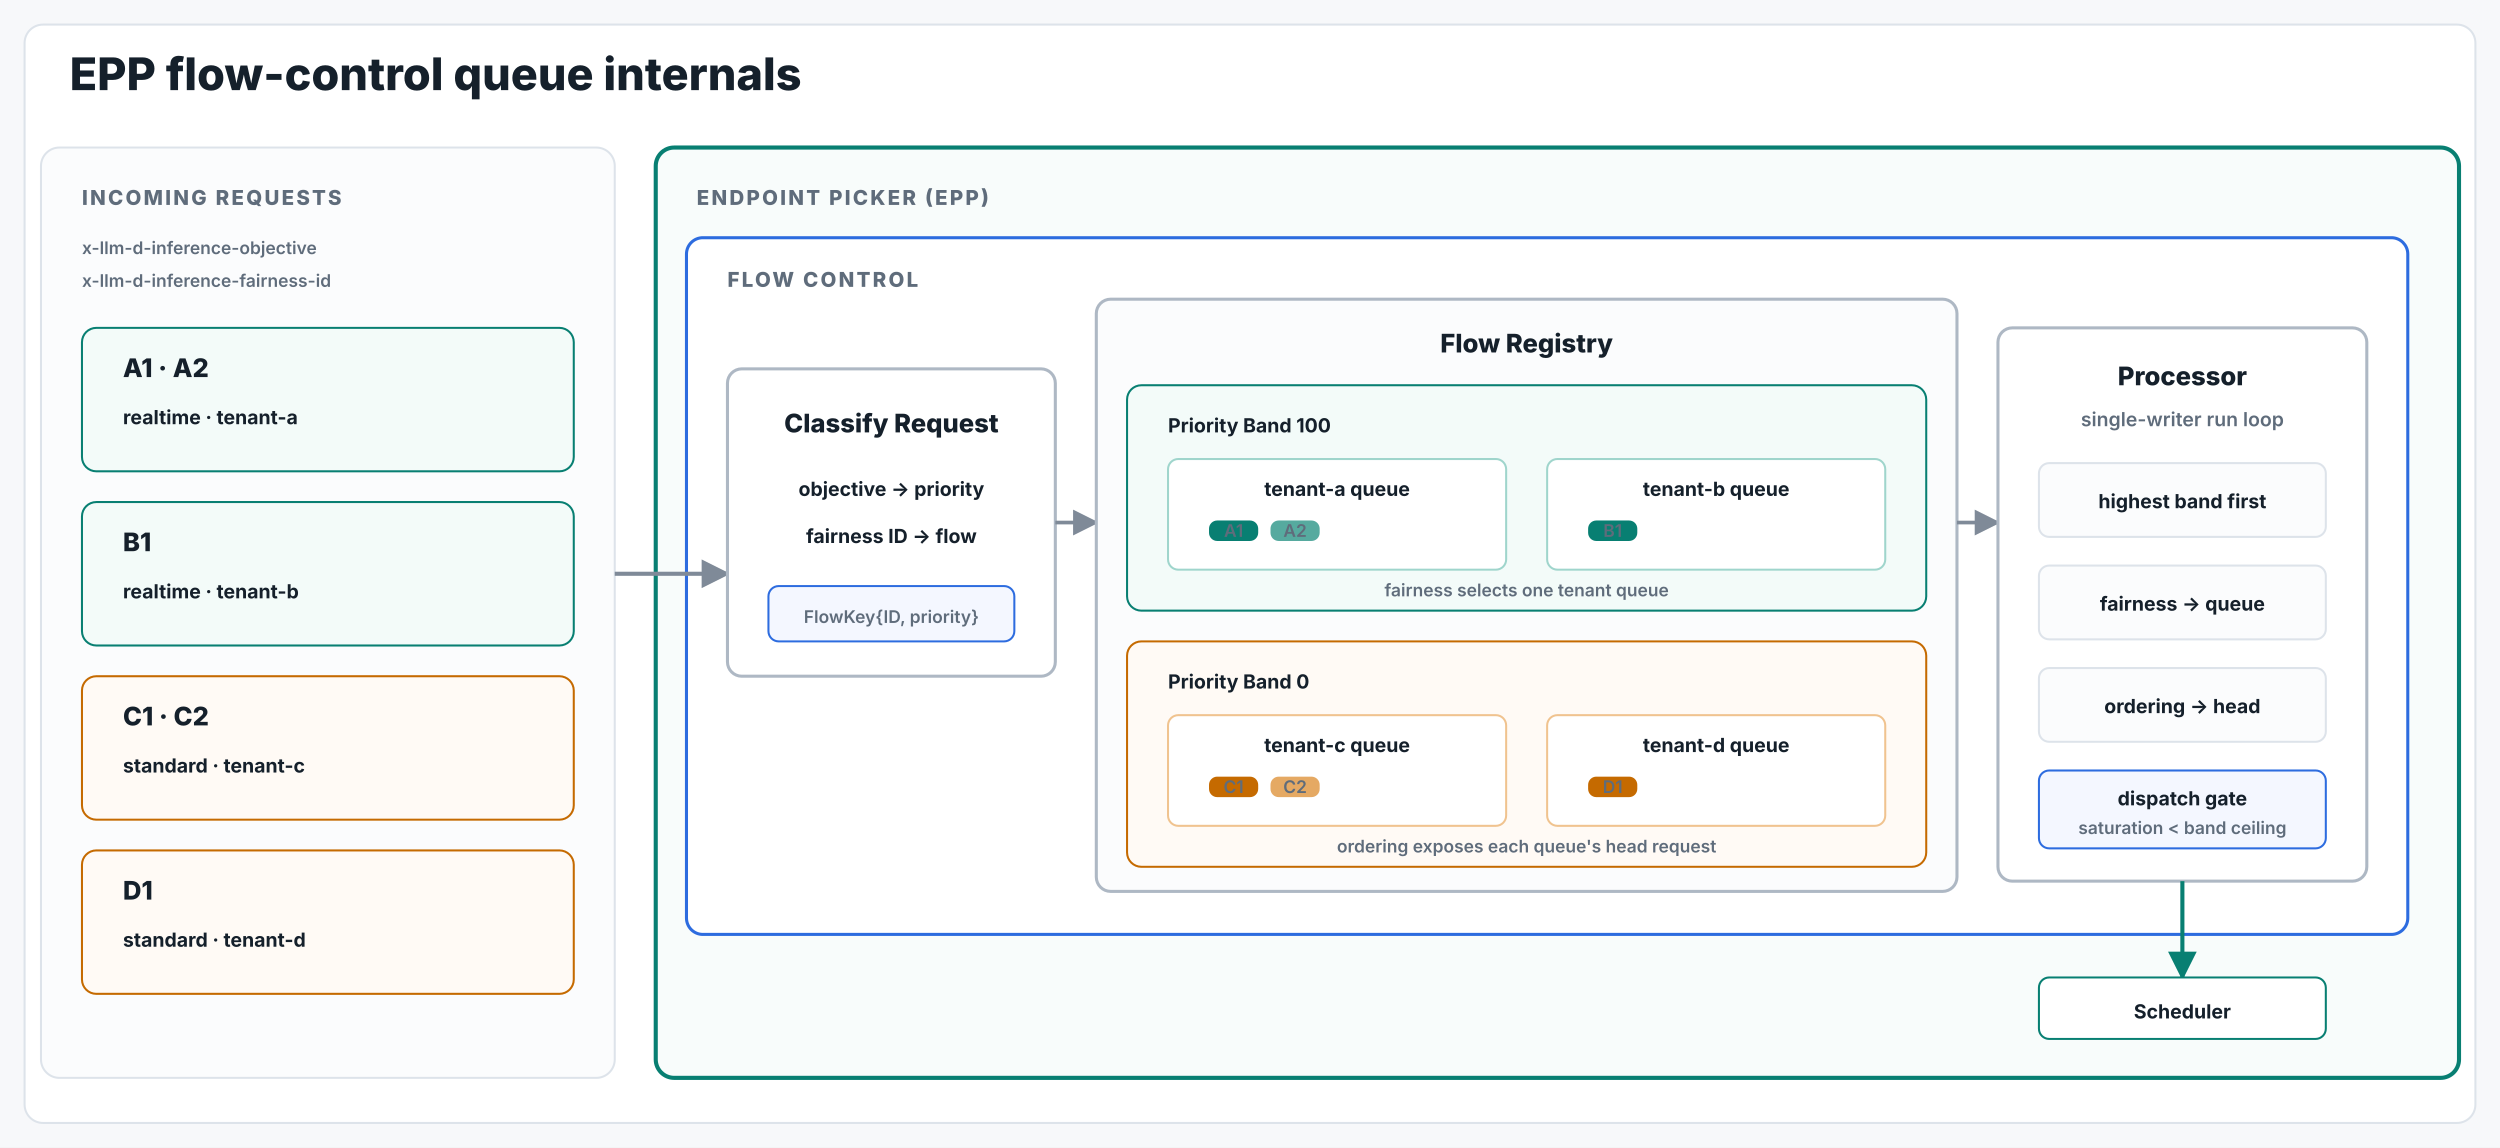
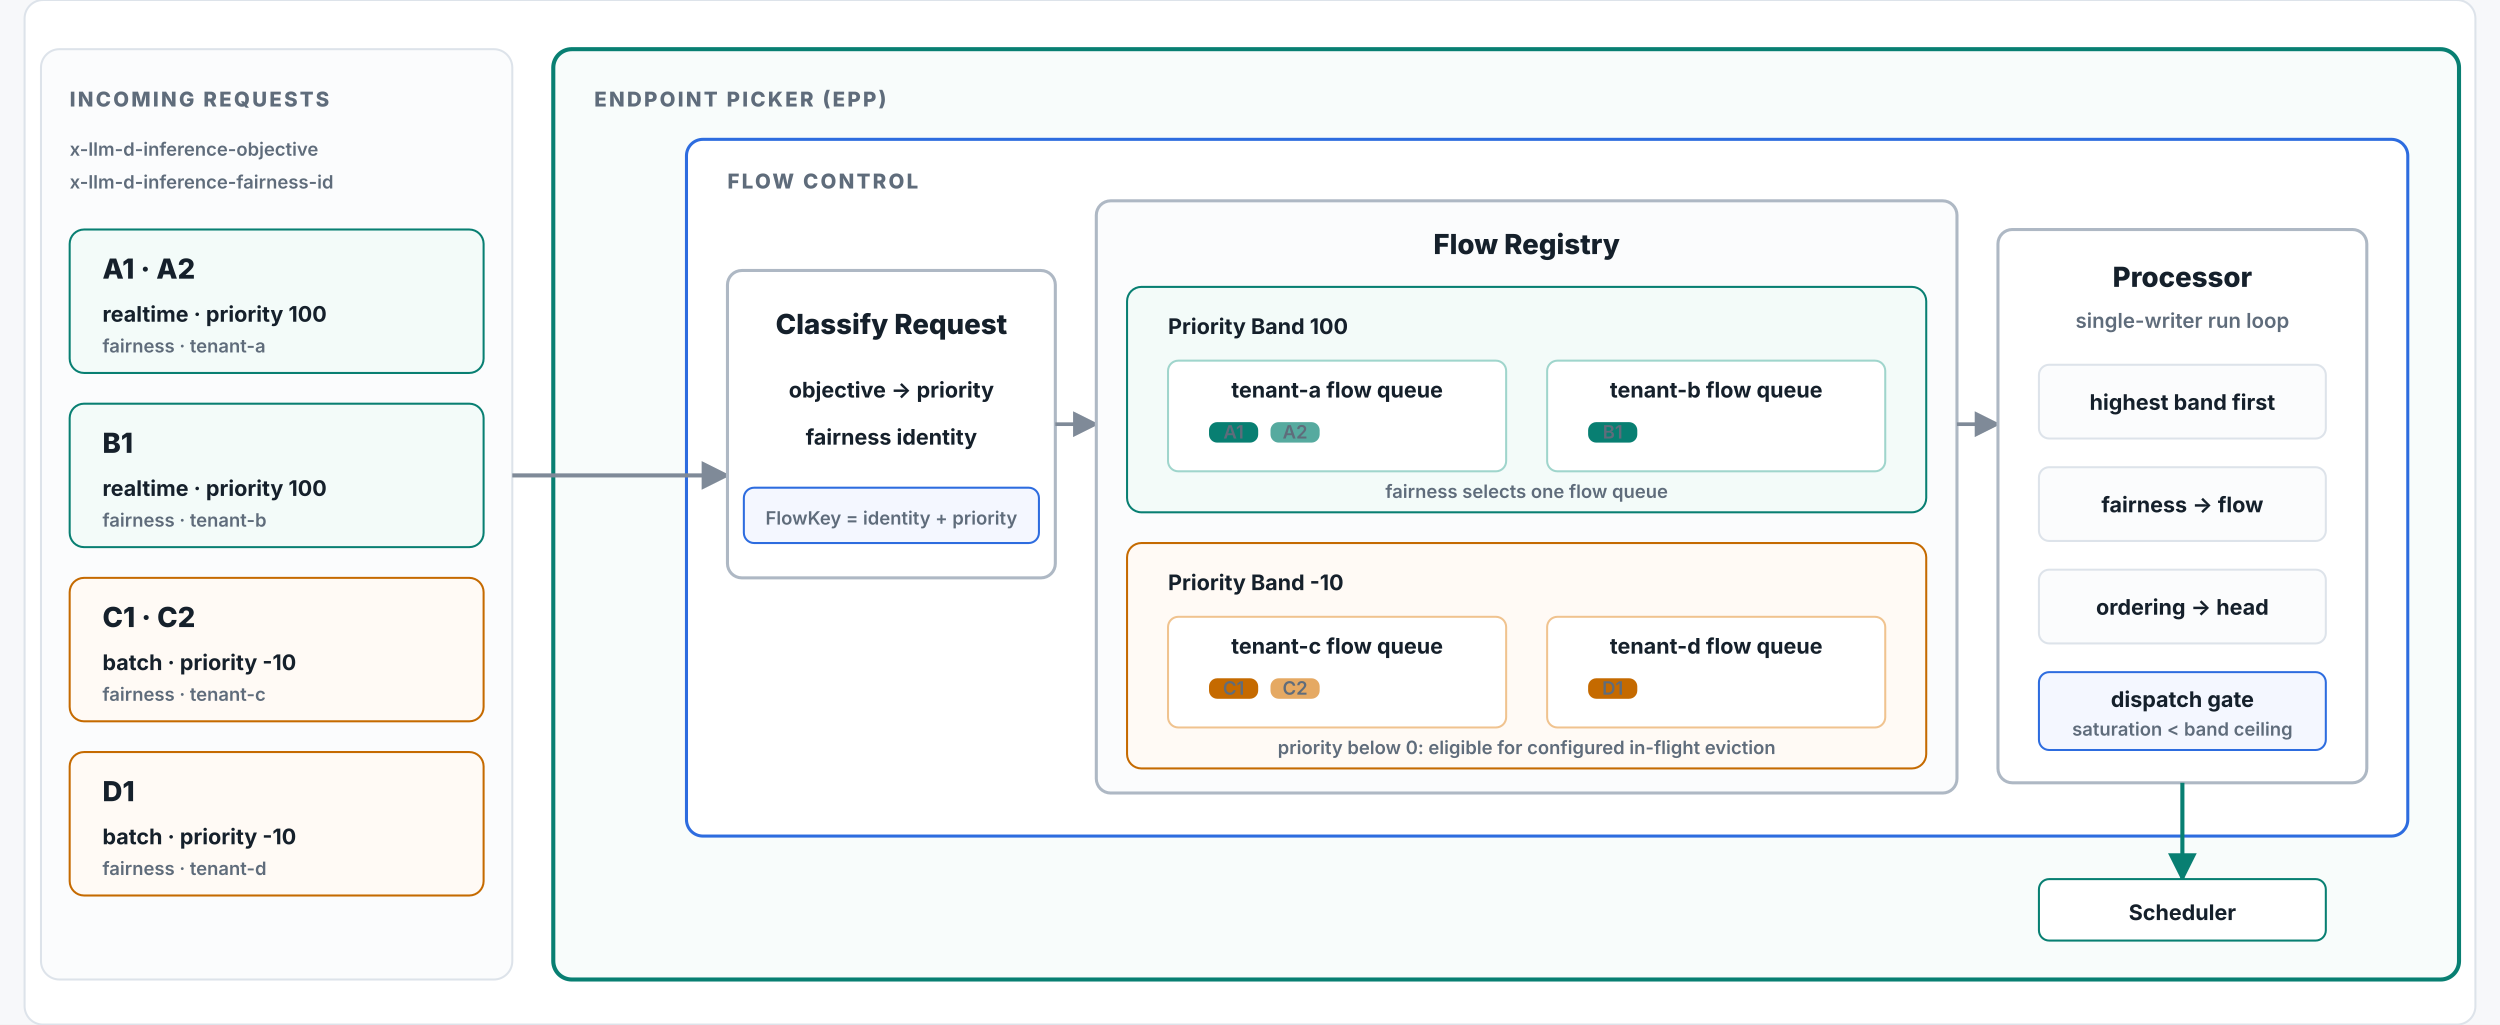
- <svg xmlns="http://www.w3.org/2000/svg" width="1220" height="560" viewBox="0 0 1220 560" role="img" aria-labelledby="title desc">
+ <svg xmlns="http://www.w3.org/2000/svg" width="1220" height="500" viewBox="0 48 1220 500" role="img" aria-labelledby="title desc">
  <defs>
    <style>
      text { font-family: Inter, "Red Hat Text", system-ui, -apple-system, "Segoe UI", sans-serif; }
      .title { fill: #15202b; font-size: 22px; font-weight: 820; }
      .lane { fill: #5f6c7b; font-size: 10px; font-weight: 820; letter-spacing: 1.1px; }
-       .box-title { fill: #15202b; font-size: 12.5px; font-weight: 800; }
-       .subtle { fill: #5f6c7b; font-size: 9.5px; font-weight: 560; }
-       .item { fill: #15202b; font-size: 9.5px; font-weight: 680; }
-       .small { fill: #5f6c7b; font-size: 8.5px; font-weight: 620; }
+       .box-title { fill: #15202b; font-size: 13.5px; font-weight: 800; }
+       .subtle { fill: #5f6c7b; font-size: 10px; font-weight: 560; }
+       .item { fill: #15202b; font-size: 10.5px; font-weight: 680; }
+       .small { fill: #5f6c7b; font-size: 9px; font-weight: 620; }
    </style>
    <marker id="arrow-gray" viewBox="0 0 10 10" refX="9" refY="5" markerWidth="7" markerHeight="7" orient="auto">
      <path d="M0 0L10 5L0 10Z" fill="#7f8a98" />
    </marker>
    <marker id="arrow-teal" viewBox="0 0 10 10" refX="9" refY="5" markerWidth="7" markerHeight="7" orient="auto">
      <path d="M0 0L10 5L0 10Z" fill="#087f72" />
    </marker>
  </defs>
-   <rect width="1220" height="560" fill="#f7f8fa" />
-   <rect x="12" y="12" width="1196" height="536" rx="9" fill="#ffffff" stroke="#dde3ea" />
-   <text x="34" y="44" class="title">EPP flow-control queue internals</text>
-   <rect x="20" y="72" width="280" height="454" rx="9" fill="#fbfcfd" stroke="#dde3ea" />
-   <text x="40" y="100" class="lane">INCOMING REQUESTS</text>
-   <text x="40" y="124" class="small">x-llm-d-inference-objective</text>
-   <text x="40" y="140" class="small">x-llm-d-inference-fairness-id</text>
-   <rect x="40" y="160" width="240" height="70" rx="7" fill="#f3fbf9" stroke="#087f72" />
-   <text x="60" y="184" class="box-title">A1 · A2</text>
-   <text x="60" y="207" class="item">realtime · tenant-a</text>
-   <rect x="40" y="245" width="240" height="70" rx="7" fill="#f3fbf9" stroke="#087f72" />
-   <text x="60" y="269" class="box-title">B1</text>
-   <text x="60" y="292" class="item">realtime · tenant-b</text>
-   <rect x="40" y="330" width="240" height="70" rx="7" fill="#fffaf5" stroke="#c56a00" />
-   <text x="60" y="354" class="box-title">C1 · C2</text>
-   <text x="60" y="377" class="item">standard · tenant-c</text>
-   <rect x="40" y="415" width="240" height="70" rx="7" fill="#fffaf5" stroke="#c56a00" />
-   <text x="60" y="439" class="box-title">D1</text>
-   <text x="60" y="462" class="item">standard · tenant-d</text>
-   <rect x="320" y="72" width="880" height="454" rx="9" fill="#f8fcfb" stroke="#087f72" stroke-width="2" />
-   <text x="340" y="100" class="lane">ENDPOINT PICKER (EPP)</text>
+   <rect x="0" y="48" width="1220" height="500" fill="#f7f8fa" />
+   <rect x="12" y="48" width="1196" height="500" rx="9" fill="#ffffff" stroke="#dde3ea" />
+   <rect x="20" y="72" width="230" height="454" rx="9" fill="#fbfcfd" stroke="#dde3ea" />
+   <text x="34" y="100" class="lane">INCOMING REQUESTS</text>
+   <text x="34" y="124" class="small">x-llm-d-inference-objective</text>
+   <text x="34" y="140" class="small">x-llm-d-inference-fairness-id</text>
+   <rect x="34" y="160" width="202" height="70" rx="7" fill="#f3fbf9" stroke="#087f72" />
+   <text x="50" y="184" class="box-title">A1 · A2</text>
+   <text x="50" y="205" class="item">realtime · priority 100</text>
+   <text x="50" y="220" class="small">fairness · tenant-a</text>
+   <rect x="34" y="245" width="202" height="70" rx="7" fill="#f3fbf9" stroke="#087f72" />
+   <text x="50" y="269" class="box-title">B1</text>
+   <text x="50" y="290" class="item">realtime · priority 100</text>
+   <text x="50" y="305" class="small">fairness · tenant-b</text>
+   <rect x="34" y="330" width="202" height="70" rx="7" fill="#fffaf5" stroke="#c56a00" />
+   <text x="50" y="354" class="box-title">C1 · C2</text>
+   <text x="50" y="375" class="item">batch · priority -10</text>
+   <text x="50" y="390" class="small">fairness · tenant-c</text>
+   <rect x="34" y="415" width="202" height="70" rx="7" fill="#fffaf5" stroke="#c56a00" />
+   <text x="50" y="439" class="box-title">D1</text>
+   <text x="50" y="460" class="item">batch · priority -10</text>
+   <text x="50" y="475" class="small">fairness · tenant-d</text>
+   <rect x="270" y="72" width="930" height="454" rx="9" fill="#f8fcfb" stroke="#087f72" stroke-width="2" />
+   <text x="290" y="100" class="lane">ENDPOINT PICKER (EPP)</text>
  <rect x="335" y="116" width="840" height="340" rx="8" fill="#ffffff" stroke="#2d6cdf" stroke-width="1.5" />
  <text x="355" y="140" class="lane">FLOW CONTROL</text>
-   <line x1="300" y1="280" x2="355" y2="280" stroke="#7f8a98" stroke-width="2" marker-end="url(#arrow-gray)" />
+   <line x1="250" y1="280" x2="355" y2="280" stroke="#7f8a98" stroke-width="2" marker-end="url(#arrow-gray)" />
  <rect x="355" y="180" width="160" height="150" rx="7" fill="#ffffff" stroke="#aeb8c4" stroke-width="1.5" />
  <text x="435" y="211" class="box-title" text-anchor="middle">Classify Request</text>
  <text x="435" y="242" class="item" text-anchor="middle">objective → priority</text>
-   <text x="435" y="265" class="item" text-anchor="middle">fairness ID → flow</text>
-   <rect x="375" y="286" width="120" height="27" rx="5" fill="#f4f7ff" stroke="#2d6cdf" />
-   <text x="435" y="304" class="small" text-anchor="middle">FlowKey{ID, priority}</text>
+   <text x="435" y="265" class="item" text-anchor="middle">fairness identity</text>
+   <rect x="363" y="286" width="144" height="27" rx="5" fill="#f4f7ff" stroke="#2d6cdf" />
+   <text x="435" y="304" class="small" text-anchor="middle">FlowKey = identity + priority</text>
  <line x1="515" y1="255" x2="535" y2="255" stroke="#7f8a98" stroke-width="1.8" marker-end="url(#arrow-gray)" />
  <rect x="535" y="146" width="420" height="289" rx="7" fill="#fbfcfd" stroke="#aeb8c4" stroke-width="1.5" />
  <text x="745" y="172" class="box-title" text-anchor="middle">Flow Registry</text>
  <rect x="550" y="188" width="390" height="110" rx="7" fill="#f3fbf9" stroke="#087f72" />
  <text x="570" y="211" class="item">Priority Band 100</text>
  <rect x="570" y="224" width="165" height="54" rx="5" fill="#ffffff" stroke="#9fd5cc" />
-   <text x="652.5" y="242" class="item" text-anchor="middle">tenant-a queue</text>
+   <text x="652.5" y="242" class="item" text-anchor="middle">tenant-a flow queue</text>
  <rect x="590" y="254" width="24" height="10" rx="4" fill="#087f72" />
  <text x="602" y="262" class="small" text-anchor="middle" fill="#ffffff">A1</text>
  <rect x="620" y="254" width="24" height="10" rx="4" fill="#56aa9f" />
  <text x="632" y="262" class="small" text-anchor="middle" fill="#ffffff">A2</text>
  <rect x="755" y="224" width="165" height="54" rx="5" fill="#ffffff" stroke="#9fd5cc" />
-   <text x="837.5" y="242" class="item" text-anchor="middle">tenant-b queue</text>
+   <text x="837.5" y="242" class="item" text-anchor="middle">tenant-b flow queue</text>
  <rect x="775" y="254" width="24" height="10" rx="4" fill="#087f72" />
  <text x="787" y="262" class="small" text-anchor="middle" fill="#ffffff">B1</text>
-   <text x="745" y="291" class="small" text-anchor="middle">fairness selects one tenant queue</text>
+   <text x="745" y="291" class="small" text-anchor="middle">fairness selects one flow queue</text>
  <rect x="550" y="313" width="390" height="110" rx="7" fill="#fffaf5" stroke="#c56a00" />
-   <text x="570" y="336" class="item">Priority Band 0</text>
+   <text x="570" y="336" class="item">Priority Band -10</text>
  <rect x="570" y="349" width="165" height="54" rx="5" fill="#ffffff" stroke="#f0c38f" />
-   <text x="652.5" y="367" class="item" text-anchor="middle">tenant-c queue</text>
+   <text x="652.5" y="367" class="item" text-anchor="middle">tenant-c flow queue</text>
  <rect x="590" y="379" width="24" height="10" rx="4" fill="#c56a00" />
  <text x="602" y="387" class="small" text-anchor="middle" fill="#ffffff">C1</text>
  <rect x="620" y="379" width="24" height="10" rx="4" fill="#e5a963" />
  <text x="632" y="387" class="small" text-anchor="middle" fill="#ffffff">C2</text>
  <rect x="755" y="349" width="165" height="54" rx="5" fill="#ffffff" stroke="#f0c38f" />
-   <text x="837.5" y="367" class="item" text-anchor="middle">tenant-d queue</text>
+   <text x="837.5" y="367" class="item" text-anchor="middle">tenant-d flow queue</text>
  <rect x="775" y="379" width="24" height="10" rx="4" fill="#c56a00" />
  <text x="787" y="387" class="small" text-anchor="middle" fill="#ffffff">D1</text>
-   <text x="745" y="416" class="small" text-anchor="middle">ordering exposes each queue's head request</text>
+   <text x="745" y="416" class="small" text-anchor="middle">priority below 0: eligible for configured in-flight eviction</text>
  <line x1="955" y1="255" x2="975" y2="255" stroke="#7f8a98" stroke-width="1.8" marker-end="url(#arrow-gray)" />
  <rect x="975" y="160" width="180" height="270" rx="7" fill="#ffffff" stroke="#aeb8c4" stroke-width="1.5" />
  <text x="1065" y="188" class="box-title" text-anchor="middle">Processor</text>
  <text x="1065" y="208" class="subtle" text-anchor="middle">single-writer run loop</text>
  <rect x="995" y="226" width="140" height="36" rx="5" fill="#fbfcfd" stroke="#dde3ea" />
  <text x="1065" y="248" class="item" text-anchor="middle">highest band first</text>
  <rect x="995" y="276" width="140" height="36" rx="5" fill="#fbfcfd" stroke="#dde3ea" />
-   <text x="1065" y="298" class="item" text-anchor="middle">fairness → queue</text>
+   <text x="1065" y="298" class="item" text-anchor="middle">fairness → flow</text>
  <rect x="995" y="326" width="140" height="36" rx="5" fill="#fbfcfd" stroke="#dde3ea" />
  <text x="1065" y="348" class="item" text-anchor="middle">ordering → head</text>
  <rect x="995" y="376" width="140" height="38" rx="5" fill="#f4f7ff" stroke="#2d6cdf" />
  <text x="1065" y="393" class="item" text-anchor="middle">dispatch gate</text>
  <text x="1065" y="407" class="small" text-anchor="middle">saturation &lt; band ceiling</text>
  <line x1="1065" y1="430" x2="1065" y2="477" stroke="#087f72" stroke-width="2" marker-end="url(#arrow-teal)" />
  <rect x="995" y="477" width="140" height="30" rx="5" fill="#ffffff" stroke="#087f72" />
  <text x="1065" y="497" class="item" text-anchor="middle">Scheduler</text>
</svg>
